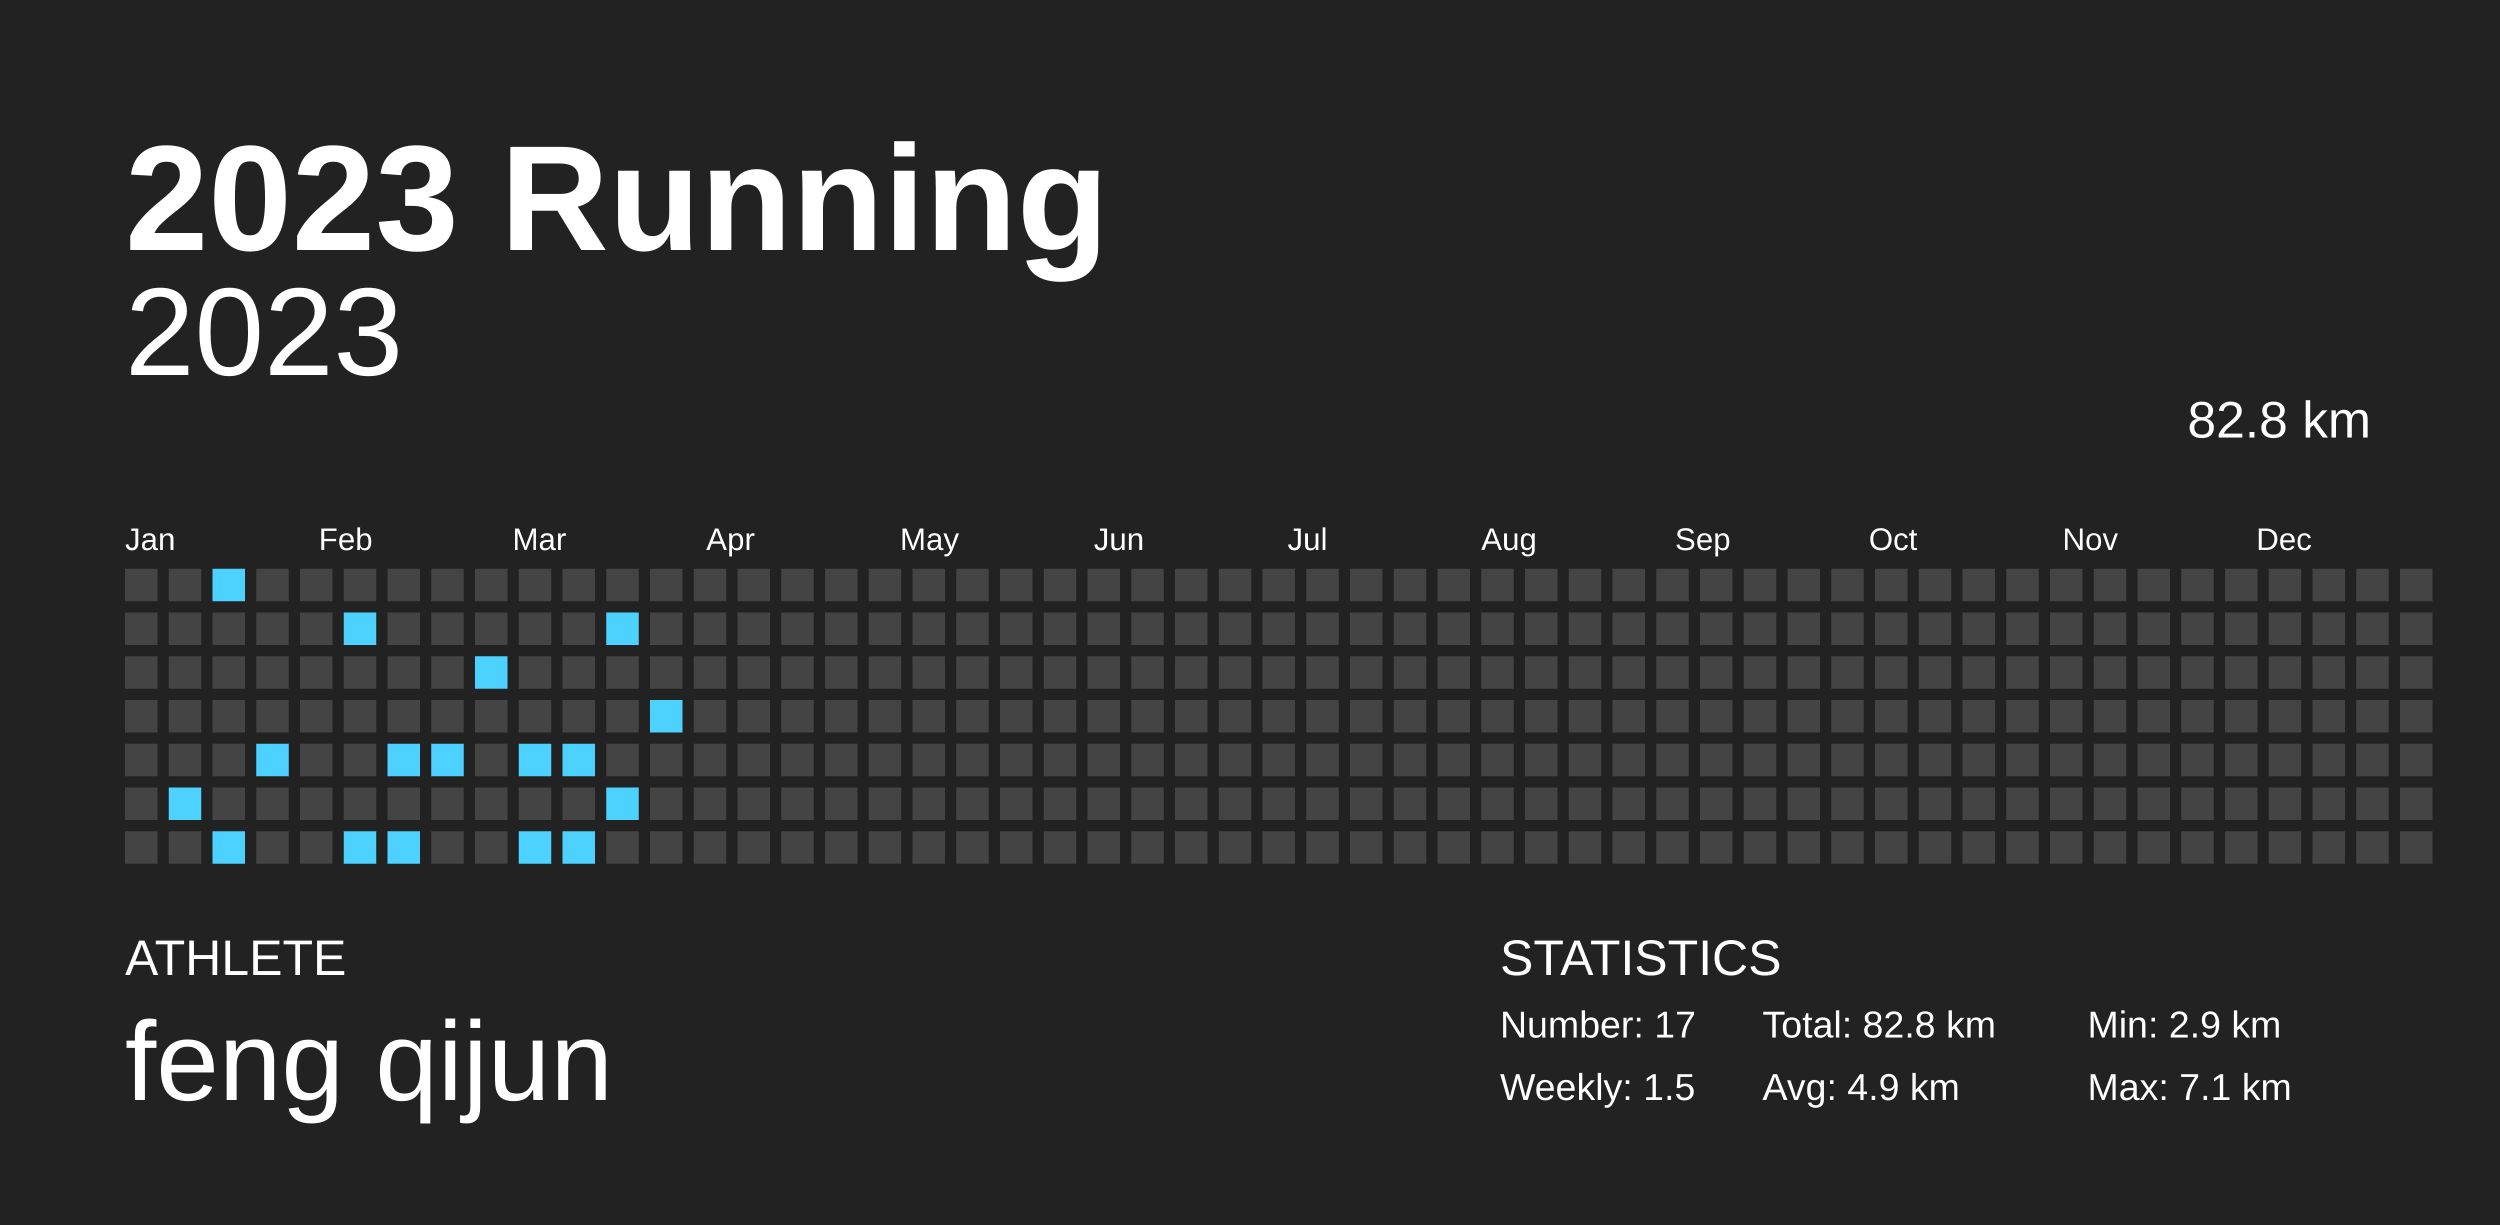
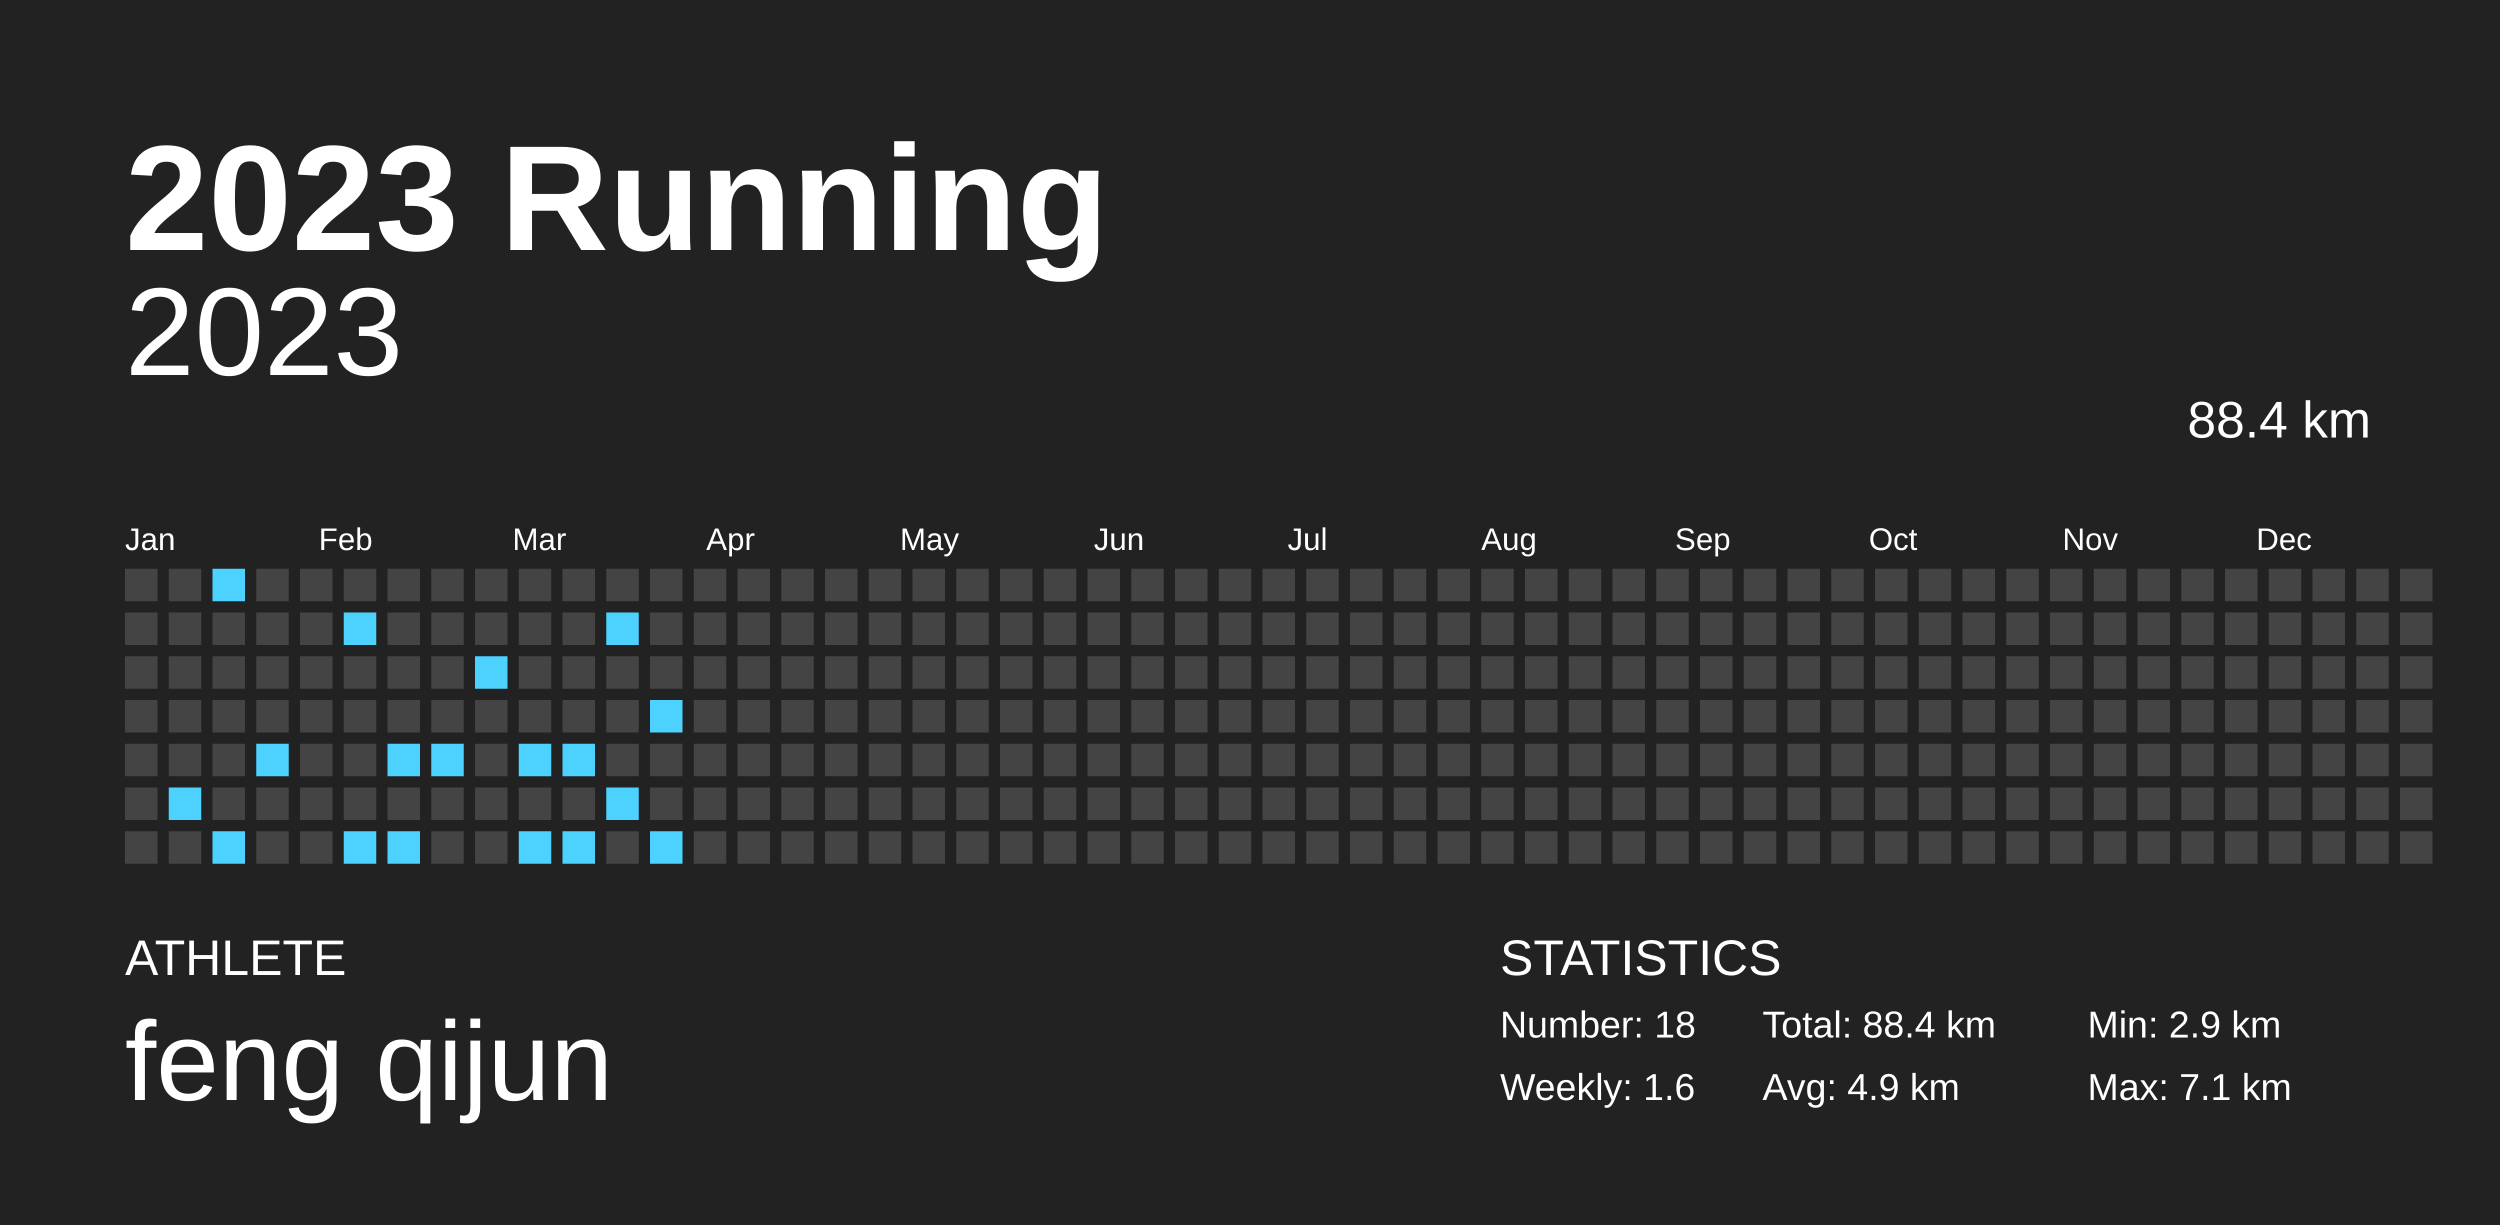
<svg xmlns="http://www.w3.org/2000/svg" baseProfile="full" height="98mm" version="1.1" viewBox="0,0,200,98" width="200mm">
  <defs />
  <rect fill="#222222" height="98" width="200" x="0" y="0" />
  <text fill="#FFFFFF" style="font-size:12px; font-family:Arial; font-weight:bold;" x="10" y="20">2023 Running</text>
  <text fill="#FFFFFF" style="font-size:4px; font-family:Arial" x="10" y="78">ATHLETE</text>
  <text fill="#FFFFFF" style="font-size:9px; font-family:Arial" x="10" y="88">feng qijun</text>
  <text fill="#FFFFFF" style="font-size:4px; font-family:Arial" x="120" y="78">STATISTICS</text>
-   <text fill="#FFFFFF" style="font-size:3px; font-family:Arial" x="120" y="83">Number: 17</text>
-   <text fill="#FFFFFF" style="font-size:3px; font-family:Arial" x="120" y="88">Weekly: 1.5</text>
-   <text fill="#FFFFFF" style="font-size:3px; font-family:Arial" x="141" y="83">Total: 82.8 km</text>
+   <text fill="#FFFFFF" style="font-size:3px; font-family:Arial" x="120" y="83">Number: 18</text>
+   <text fill="#FFFFFF" style="font-size:3px; font-family:Arial" x="120" y="88">Weekly: 1.6</text>
+   <text fill="#FFFFFF" style="font-size:3px; font-family:Arial" x="141" y="83">Total: 88.4 km</text>
  <text fill="#FFFFFF" style="font-size:3px; font-family:Arial" x="141" y="88">Avg: 4.9 km</text>
  <text fill="#FFFFFF" style="font-size:3px; font-family:Arial" x="167" y="83">Min: 2.9 km</text>
  <text fill="#FFFFFF" style="font-size:3px; font-family:Arial" x="167" y="88">Max: 7.1 km</text>
  <text alignment-baseline="hanging" fill="#FFFFFF" style="font-size:10.0px; font-family:Arial;" x="10" y="30">2023</text>
-   <text alignment-baseline="hanging" fill="#FFFFFF" style="font-size:4.125px; font-family:Arial;" x="175" y="35">82.8 km</text>
+   <text alignment-baseline="hanging" fill="#FFFFFF" style="font-size:4.125px; font-family:Arial;" x="175" y="35">88.4 km</text>
  <text fill="#FFFFFF" style="font-size:2.5px; font-family:Arial" x="10.0" y="44">Jan</text>
  <text fill="#FFFFFF" style="font-size:2.5px; font-family:Arial" x="25.5" y="44">Feb</text>
  <text fill="#FFFFFF" style="font-size:2.5px; font-family:Arial" x="41.0" y="44">Mar</text>
  <text fill="#FFFFFF" style="font-size:2.5px; font-family:Arial" x="56.5" y="44">Apr</text>
  <text fill="#FFFFFF" style="font-size:2.5px; font-family:Arial" x="72.0" y="44">May</text>
  <text fill="#FFFFFF" style="font-size:2.5px; font-family:Arial" x="87.5" y="44">Jun</text>
  <text fill="#FFFFFF" style="font-size:2.5px; font-family:Arial" x="103.0" y="44">Jul</text>
  <text fill="#FFFFFF" style="font-size:2.5px; font-family:Arial" x="118.5" y="44">Aug</text>
  <text fill="#FFFFFF" style="font-size:2.5px; font-family:Arial" x="134.0" y="44">Sep</text>
  <text fill="#FFFFFF" style="font-size:2.5px; font-family:Arial" x="149.5" y="44">Oct</text>
  <text fill="#FFFFFF" style="font-size:2.5px; font-family:Arial" x="165.0" y="44">Nov</text>
  <text fill="#FFFFFF" style="font-size:2.5px; font-family:Arial" x="180.5" y="44">Dec</text>
  <rect fill="#444444" height="2.6" width="2.6" x="10.0" y="45.5" />
  <rect fill="#444444" height="2.6" width="2.6" x="10.0" y="49.0" />
  <rect fill="#444444" height="2.6" width="2.6" x="10.0" y="52.5" />
  <rect fill="#444444" height="2.6" width="2.6" x="10.0" y="56.0" />
  <rect fill="#444444" height="2.6" width="2.6" x="10.0" y="59.5" />
  <rect fill="#444444" height="2.6" width="2.6" x="10.0" y="63.0" />
  <rect fill="#444444" height="2.6" width="2.6" x="10.0" y="66.5" />
  <rect fill="#444444" height="2.6" width="2.6" x="13.5" y="45.5" />
  <rect fill="#444444" height="2.6" width="2.6" x="13.5" y="49.0" />
  <rect fill="#444444" height="2.6" width="2.6" x="13.5" y="52.5" />
  <rect fill="#444444" height="2.6" width="2.6" x="13.5" y="56.0" />
  <rect fill="#444444" height="2.6" width="2.6" x="13.5" y="59.5" />
  <rect fill="#4dd2ff" height="2.6" width="2.6" x="13.5" y="63.0" />
  <rect fill="#444444" height="2.6" width="2.6" x="13.5" y="66.5" />
  <rect fill="#4dd2ff" height="2.6" width="2.6" x="17.0" y="45.5" />
  <rect fill="#444444" height="2.6" width="2.6" x="17.0" y="49.0" />
  <rect fill="#444444" height="2.6" width="2.6" x="17.0" y="52.5" />
  <rect fill="#444444" height="2.6" width="2.6" x="17.0" y="56.0" />
  <rect fill="#444444" height="2.6" width="2.6" x="17.0" y="59.5" />
  <rect fill="#444444" height="2.6" width="2.6" x="17.0" y="63.0" />
  <rect fill="#4dd2ff" height="2.6" width="2.6" x="17.0" y="66.5" />
  <rect fill="#444444" height="2.6" width="2.6" x="20.5" y="45.5" />
  <rect fill="#444444" height="2.6" width="2.6" x="20.5" y="49.0" />
  <rect fill="#444444" height="2.6" width="2.6" x="20.5" y="52.5" />
  <rect fill="#444444" height="2.6" width="2.6" x="20.5" y="56.0" />
  <rect fill="#4dd2ff" height="2.6" width="2.6" x="20.5" y="59.5" />
  <rect fill="#444444" height="2.6" width="2.6" x="20.5" y="63.0" />
  <rect fill="#444444" height="2.6" width="2.6" x="20.5" y="66.5" />
  <rect fill="#444444" height="2.6" width="2.6" x="24.0" y="45.5" />
  <rect fill="#444444" height="2.6" width="2.6" x="24.0" y="49.0" />
  <rect fill="#444444" height="2.6" width="2.6" x="24.0" y="52.5" />
  <rect fill="#444444" height="2.6" width="2.6" x="24.0" y="56.0" />
  <rect fill="#444444" height="2.6" width="2.6" x="24.0" y="59.5" />
  <rect fill="#444444" height="2.6" width="2.6" x="24.0" y="63.0" />
  <rect fill="#444444" height="2.6" width="2.6" x="24.0" y="66.5" />
  <rect fill="#444444" height="2.6" width="2.6" x="27.5" y="45.5" />
  <rect fill="#4dd2ff" height="2.6" width="2.6" x="27.5" y="49.0" />
  <rect fill="#444444" height="2.6" width="2.6" x="27.5" y="52.5" />
  <rect fill="#444444" height="2.6" width="2.6" x="27.5" y="56.0" />
  <rect fill="#444444" height="2.6" width="2.6" x="27.5" y="59.5" />
  <rect fill="#444444" height="2.6" width="2.6" x="27.5" y="63.0" />
  <rect fill="#4dd2ff" height="2.6" width="2.6" x="27.5" y="66.5" />
  <rect fill="#444444" height="2.6" width="2.6" x="31.0" y="45.5" />
  <rect fill="#444444" height="2.6" width="2.6" x="31.0" y="49.0" />
  <rect fill="#444444" height="2.6" width="2.6" x="31.0" y="52.5" />
  <rect fill="#444444" height="2.6" width="2.6" x="31.0" y="56.0" />
  <rect fill="#4dd2ff" height="2.6" width="2.6" x="31.0" y="59.5" />
  <rect fill="#444444" height="2.6" width="2.6" x="31.0" y="63.0" />
  <rect fill="#4dd2ff" height="2.6" width="2.6" x="31.0" y="66.5" />
  <rect fill="#444444" height="2.6" width="2.6" x="34.5" y="45.5" />
  <rect fill="#444444" height="2.6" width="2.6" x="34.5" y="49.0" />
  <rect fill="#444444" height="2.6" width="2.6" x="34.5" y="52.5" />
  <rect fill="#444444" height="2.6" width="2.6" x="34.5" y="56.0" />
  <rect fill="#4dd2ff" height="2.6" width="2.6" x="34.5" y="59.5" />
  <rect fill="#444444" height="2.6" width="2.6" x="34.5" y="63.0" />
  <rect fill="#444444" height="2.6" width="2.6" x="34.5" y="66.5" />
  <rect fill="#444444" height="2.6" width="2.6" x="38.0" y="45.5" />
  <rect fill="#444444" height="2.6" width="2.6" x="38.0" y="49.0" />
  <rect fill="#4dd2ff" height="2.6" width="2.6" x="38.0" y="52.5" />
  <rect fill="#444444" height="2.6" width="2.6" x="38.0" y="56.0" />
  <rect fill="#444444" height="2.6" width="2.6" x="38.0" y="59.5" />
  <rect fill="#444444" height="2.6" width="2.6" x="38.0" y="63.0" />
  <rect fill="#444444" height="2.6" width="2.6" x="38.0" y="66.5" />
  <rect fill="#444444" height="2.6" width="2.6" x="41.5" y="45.5" />
  <rect fill="#444444" height="2.6" width="2.6" x="41.5" y="49.0" />
  <rect fill="#444444" height="2.6" width="2.6" x="41.5" y="52.5" />
  <rect fill="#444444" height="2.6" width="2.6" x="41.5" y="56.0" />
  <rect fill="#4dd2ff" height="2.6" width="2.6" x="41.5" y="59.5" />
  <rect fill="#444444" height="2.6" width="2.6" x="41.5" y="63.0" />
  <rect fill="#4dd2ff" height="2.6" width="2.6" x="41.5" y="66.5" />
  <rect fill="#444444" height="2.6" width="2.6" x="45.0" y="45.5" />
  <rect fill="#444444" height="2.6" width="2.6" x="45.0" y="49.0" />
  <rect fill="#444444" height="2.6" width="2.6" x="45.0" y="52.5" />
  <rect fill="#444444" height="2.6" width="2.6" x="45.0" y="56.0" />
  <rect fill="#4dd2ff" height="2.6" width="2.6" x="45.0" y="59.5" />
  <rect fill="#444444" height="2.6" width="2.6" x="45.0" y="63.0" />
  <rect fill="#4dd2ff" height="2.6" width="2.6" x="45.0" y="66.5" />
  <rect fill="#444444" height="2.6" width="2.6" x="48.5" y="45.5" />
  <rect fill="#4dd2ff" height="2.6" width="2.6" x="48.5" y="49.0" />
  <rect fill="#444444" height="2.6" width="2.6" x="48.5" y="52.5" />
  <rect fill="#444444" height="2.6" width="2.6" x="48.5" y="56.0" />
  <rect fill="#444444" height="2.6" width="2.6" x="48.5" y="59.5" />
  <rect fill="#4dd2ff" height="2.6" width="2.6" x="48.5" y="63.0" />
  <rect fill="#444444" height="2.6" width="2.6" x="48.5" y="66.5" />
  <rect fill="#444444" height="2.6" width="2.6" x="52.0" y="45.5" />
  <rect fill="#444444" height="2.6" width="2.6" x="52.0" y="49.0" />
  <rect fill="#444444" height="2.6" width="2.6" x="52.0" y="52.5" />
  <rect fill="#4dd2ff" height="2.6" width="2.6" x="52.0" y="56.0" />
  <rect fill="#444444" height="2.6" width="2.6" x="52.0" y="59.5" />
  <rect fill="#444444" height="2.6" width="2.6" x="52.0" y="63.0" />
-   <rect fill="#444444" height="2.6" width="2.6" x="52.0" y="66.5" />
+   <rect fill="#4dd2ff" height="2.6" width="2.6" x="52.0" y="66.5" />
  <rect fill="#444444" height="2.6" width="2.6" x="55.5" y="45.5" />
  <rect fill="#444444" height="2.6" width="2.6" x="55.5" y="49.0" />
  <rect fill="#444444" height="2.6" width="2.6" x="55.5" y="52.5" />
  <rect fill="#444444" height="2.6" width="2.6" x="55.5" y="56.0" />
  <rect fill="#444444" height="2.6" width="2.6" x="55.5" y="59.5" />
  <rect fill="#444444" height="2.6" width="2.6" x="55.5" y="63.0" />
  <rect fill="#444444" height="2.6" width="2.6" x="55.5" y="66.5" />
  <rect fill="#444444" height="2.6" width="2.6" x="59.0" y="45.5" />
  <rect fill="#444444" height="2.6" width="2.6" x="59.0" y="49.0" />
  <rect fill="#444444" height="2.6" width="2.6" x="59.0" y="52.5" />
  <rect fill="#444444" height="2.6" width="2.6" x="59.0" y="56.0" />
  <rect fill="#444444" height="2.6" width="2.6" x="59.0" y="59.5" />
  <rect fill="#444444" height="2.6" width="2.6" x="59.0" y="63.0" />
  <rect fill="#444444" height="2.6" width="2.6" x="59.0" y="66.5" />
  <rect fill="#444444" height="2.6" width="2.6" x="62.5" y="45.5" />
  <rect fill="#444444" height="2.6" width="2.6" x="62.5" y="49.0" />
  <rect fill="#444444" height="2.6" width="2.6" x="62.5" y="52.5" />
  <rect fill="#444444" height="2.6" width="2.6" x="62.5" y="56.0" />
  <rect fill="#444444" height="2.6" width="2.6" x="62.5" y="59.5" />
  <rect fill="#444444" height="2.6" width="2.6" x="62.5" y="63.0" />
  <rect fill="#444444" height="2.6" width="2.6" x="62.5" y="66.5" />
  <rect fill="#444444" height="2.6" width="2.6" x="66.0" y="45.5" />
  <rect fill="#444444" height="2.6" width="2.6" x="66.0" y="49.0" />
  <rect fill="#444444" height="2.6" width="2.6" x="66.0" y="52.5" />
  <rect fill="#444444" height="2.6" width="2.6" x="66.0" y="56.0" />
  <rect fill="#444444" height="2.6" width="2.6" x="66.0" y="59.5" />
  <rect fill="#444444" height="2.6" width="2.6" x="66.0" y="63.0" />
  <rect fill="#444444" height="2.6" width="2.6" x="66.0" y="66.5" />
  <rect fill="#444444" height="2.6" width="2.6" x="69.5" y="45.5" />
  <rect fill="#444444" height="2.6" width="2.6" x="69.5" y="49.0" />
  <rect fill="#444444" height="2.6" width="2.6" x="69.5" y="52.5" />
  <rect fill="#444444" height="2.6" width="2.6" x="69.5" y="56.0" />
  <rect fill="#444444" height="2.6" width="2.6" x="69.5" y="59.5" />
  <rect fill="#444444" height="2.6" width="2.6" x="69.5" y="63.0" />
  <rect fill="#444444" height="2.6" width="2.6" x="69.5" y="66.5" />
  <rect fill="#444444" height="2.6" width="2.6" x="73.0" y="45.5" />
  <rect fill="#444444" height="2.6" width="2.6" x="73.0" y="49.0" />
  <rect fill="#444444" height="2.6" width="2.6" x="73.0" y="52.5" />
  <rect fill="#444444" height="2.6" width="2.6" x="73.0" y="56.0" />
  <rect fill="#444444" height="2.6" width="2.6" x="73.0" y="59.5" />
  <rect fill="#444444" height="2.6" width="2.6" x="73.0" y="63.0" />
  <rect fill="#444444" height="2.6" width="2.6" x="73.0" y="66.5" />
  <rect fill="#444444" height="2.6" width="2.6" x="76.5" y="45.5" />
  <rect fill="#444444" height="2.6" width="2.6" x="76.5" y="49.0" />
  <rect fill="#444444" height="2.6" width="2.6" x="76.5" y="52.5" />
  <rect fill="#444444" height="2.6" width="2.6" x="76.5" y="56.0" />
  <rect fill="#444444" height="2.6" width="2.6" x="76.5" y="59.5" />
  <rect fill="#444444" height="2.6" width="2.6" x="76.5" y="63.0" />
  <rect fill="#444444" height="2.6" width="2.6" x="76.5" y="66.5" />
  <rect fill="#444444" height="2.6" width="2.6" x="80.0" y="45.5" />
  <rect fill="#444444" height="2.6" width="2.6" x="80.0" y="49.0" />
  <rect fill="#444444" height="2.6" width="2.6" x="80.0" y="52.5" />
  <rect fill="#444444" height="2.6" width="2.6" x="80.0" y="56.0" />
  <rect fill="#444444" height="2.6" width="2.6" x="80.0" y="59.5" />
  <rect fill="#444444" height="2.6" width="2.6" x="80.0" y="63.0" />
  <rect fill="#444444" height="2.6" width="2.6" x="80.0" y="66.5" />
  <rect fill="#444444" height="2.6" width="2.6" x="83.5" y="45.5" />
  <rect fill="#444444" height="2.6" width="2.6" x="83.5" y="49.0" />
  <rect fill="#444444" height="2.6" width="2.6" x="83.5" y="52.5" />
  <rect fill="#444444" height="2.6" width="2.6" x="83.5" y="56.0" />
  <rect fill="#444444" height="2.6" width="2.6" x="83.5" y="59.5" />
  <rect fill="#444444" height="2.6" width="2.6" x="83.5" y="63.0" />
  <rect fill="#444444" height="2.6" width="2.6" x="83.5" y="66.5" />
  <rect fill="#444444" height="2.6" width="2.6" x="87.0" y="45.5" />
  <rect fill="#444444" height="2.6" width="2.6" x="87.0" y="49.0" />
  <rect fill="#444444" height="2.6" width="2.6" x="87.0" y="52.5" />
  <rect fill="#444444" height="2.6" width="2.6" x="87.0" y="56.0" />
  <rect fill="#444444" height="2.6" width="2.6" x="87.0" y="59.5" />
  <rect fill="#444444" height="2.6" width="2.6" x="87.0" y="63.0" />
  <rect fill="#444444" height="2.6" width="2.6" x="87.0" y="66.5" />
  <rect fill="#444444" height="2.6" width="2.6" x="90.5" y="45.5" />
  <rect fill="#444444" height="2.6" width="2.6" x="90.5" y="49.0" />
  <rect fill="#444444" height="2.6" width="2.6" x="90.5" y="52.5" />
  <rect fill="#444444" height="2.6" width="2.6" x="90.5" y="56.0" />
  <rect fill="#444444" height="2.6" width="2.6" x="90.5" y="59.5" />
  <rect fill="#444444" height="2.6" width="2.6" x="90.5" y="63.0" />
  <rect fill="#444444" height="2.6" width="2.6" x="90.5" y="66.5" />
  <rect fill="#444444" height="2.6" width="2.6" x="94.0" y="45.5" />
  <rect fill="#444444" height="2.6" width="2.6" x="94.0" y="49.0" />
  <rect fill="#444444" height="2.6" width="2.6" x="94.0" y="52.5" />
  <rect fill="#444444" height="2.6" width="2.6" x="94.0" y="56.0" />
  <rect fill="#444444" height="2.6" width="2.6" x="94.0" y="59.5" />
  <rect fill="#444444" height="2.6" width="2.6" x="94.0" y="63.0" />
  <rect fill="#444444" height="2.6" width="2.6" x="94.0" y="66.5" />
  <rect fill="#444444" height="2.6" width="2.6" x="97.5" y="45.5" />
  <rect fill="#444444" height="2.6" width="2.6" x="97.5" y="49.0" />
  <rect fill="#444444" height="2.6" width="2.6" x="97.5" y="52.5" />
  <rect fill="#444444" height="2.6" width="2.6" x="97.5" y="56.0" />
  <rect fill="#444444" height="2.6" width="2.6" x="97.5" y="59.5" />
  <rect fill="#444444" height="2.6" width="2.6" x="97.5" y="63.0" />
  <rect fill="#444444" height="2.6" width="2.6" x="97.5" y="66.5" />
  <rect fill="#444444" height="2.6" width="2.6" x="101.0" y="45.5" />
  <rect fill="#444444" height="2.6" width="2.6" x="101.0" y="49.0" />
  <rect fill="#444444" height="2.6" width="2.6" x="101.0" y="52.5" />
  <rect fill="#444444" height="2.6" width="2.6" x="101.0" y="56.0" />
  <rect fill="#444444" height="2.6" width="2.6" x="101.0" y="59.5" />
  <rect fill="#444444" height="2.6" width="2.6" x="101.0" y="63.0" />
  <rect fill="#444444" height="2.6" width="2.6" x="101.0" y="66.5" />
  <rect fill="#444444" height="2.6" width="2.6" x="104.5" y="45.5" />
  <rect fill="#444444" height="2.6" width="2.6" x="104.5" y="49.0" />
  <rect fill="#444444" height="2.6" width="2.6" x="104.5" y="52.5" />
  <rect fill="#444444" height="2.6" width="2.6" x="104.5" y="56.0" />
  <rect fill="#444444" height="2.6" width="2.6" x="104.5" y="59.5" />
  <rect fill="#444444" height="2.6" width="2.6" x="104.5" y="63.0" />
  <rect fill="#444444" height="2.6" width="2.6" x="104.5" y="66.5" />
  <rect fill="#444444" height="2.6" width="2.6" x="108.0" y="45.5" />
  <rect fill="#444444" height="2.6" width="2.6" x="108.0" y="49.0" />
  <rect fill="#444444" height="2.6" width="2.6" x="108.0" y="52.5" />
  <rect fill="#444444" height="2.6" width="2.6" x="108.0" y="56.0" />
  <rect fill="#444444" height="2.6" width="2.6" x="108.0" y="59.5" />
  <rect fill="#444444" height="2.6" width="2.6" x="108.0" y="63.0" />
  <rect fill="#444444" height="2.6" width="2.6" x="108.0" y="66.5" />
  <rect fill="#444444" height="2.6" width="2.6" x="111.5" y="45.5" />
  <rect fill="#444444" height="2.6" width="2.6" x="111.5" y="49.0" />
  <rect fill="#444444" height="2.6" width="2.6" x="111.5" y="52.5" />
  <rect fill="#444444" height="2.6" width="2.6" x="111.5" y="56.0" />
  <rect fill="#444444" height="2.6" width="2.6" x="111.5" y="59.5" />
  <rect fill="#444444" height="2.6" width="2.6" x="111.5" y="63.0" />
  <rect fill="#444444" height="2.6" width="2.6" x="111.5" y="66.5" />
  <rect fill="#444444" height="2.6" width="2.6" x="115.0" y="45.5" />
  <rect fill="#444444" height="2.6" width="2.6" x="115.0" y="49.0" />
  <rect fill="#444444" height="2.6" width="2.6" x="115.0" y="52.5" />
  <rect fill="#444444" height="2.6" width="2.6" x="115.0" y="56.0" />
  <rect fill="#444444" height="2.6" width="2.6" x="115.0" y="59.5" />
  <rect fill="#444444" height="2.6" width="2.6" x="115.0" y="63.0" />
  <rect fill="#444444" height="2.6" width="2.6" x="115.0" y="66.5" />
  <rect fill="#444444" height="2.6" width="2.6" x="118.5" y="45.5" />
  <rect fill="#444444" height="2.6" width="2.6" x="118.5" y="49.0" />
  <rect fill="#444444" height="2.6" width="2.6" x="118.5" y="52.5" />
  <rect fill="#444444" height="2.6" width="2.6" x="118.5" y="56.0" />
  <rect fill="#444444" height="2.6" width="2.6" x="118.5" y="59.5" />
  <rect fill="#444444" height="2.6" width="2.6" x="118.5" y="63.0" />
  <rect fill="#444444" height="2.6" width="2.6" x="118.5" y="66.5" />
  <rect fill="#444444" height="2.6" width="2.6" x="122.0" y="45.5" />
  <rect fill="#444444" height="2.6" width="2.6" x="122.0" y="49.0" />
  <rect fill="#444444" height="2.6" width="2.6" x="122.0" y="52.5" />
  <rect fill="#444444" height="2.6" width="2.6" x="122.0" y="56.0" />
  <rect fill="#444444" height="2.6" width="2.6" x="122.0" y="59.5" />
  <rect fill="#444444" height="2.6" width="2.6" x="122.0" y="63.0" />
  <rect fill="#444444" height="2.6" width="2.6" x="122.0" y="66.5" />
  <rect fill="#444444" height="2.6" width="2.6" x="125.5" y="45.5" />
  <rect fill="#444444" height="2.6" width="2.6" x="125.5" y="49.0" />
  <rect fill="#444444" height="2.6" width="2.6" x="125.5" y="52.5" />
  <rect fill="#444444" height="2.6" width="2.6" x="125.5" y="56.0" />
  <rect fill="#444444" height="2.6" width="2.6" x="125.5" y="59.5" />
  <rect fill="#444444" height="2.6" width="2.6" x="125.5" y="63.0" />
  <rect fill="#444444" height="2.6" width="2.6" x="125.5" y="66.5" />
  <rect fill="#444444" height="2.6" width="2.6" x="129.0" y="45.5" />
  <rect fill="#444444" height="2.6" width="2.6" x="129.0" y="49.0" />
  <rect fill="#444444" height="2.6" width="2.6" x="129.0" y="52.5" />
  <rect fill="#444444" height="2.6" width="2.6" x="129.0" y="56.0" />
  <rect fill="#444444" height="2.6" width="2.6" x="129.0" y="59.5" />
  <rect fill="#444444" height="2.6" width="2.6" x="129.0" y="63.0" />
  <rect fill="#444444" height="2.6" width="2.6" x="129.0" y="66.5" />
  <rect fill="#444444" height="2.6" width="2.6" x="132.5" y="45.5" />
  <rect fill="#444444" height="2.6" width="2.6" x="132.5" y="49.0" />
  <rect fill="#444444" height="2.6" width="2.6" x="132.5" y="52.5" />
  <rect fill="#444444" height="2.6" width="2.6" x="132.5" y="56.0" />
  <rect fill="#444444" height="2.6" width="2.6" x="132.5" y="59.5" />
  <rect fill="#444444" height="2.6" width="2.6" x="132.5" y="63.0" />
  <rect fill="#444444" height="2.6" width="2.6" x="132.5" y="66.5" />
  <rect fill="#444444" height="2.6" width="2.6" x="136.0" y="45.5" />
  <rect fill="#444444" height="2.6" width="2.6" x="136.0" y="49.0" />
  <rect fill="#444444" height="2.6" width="2.6" x="136.0" y="52.5" />
  <rect fill="#444444" height="2.6" width="2.6" x="136.0" y="56.0" />
  <rect fill="#444444" height="2.6" width="2.6" x="136.0" y="59.5" />
  <rect fill="#444444" height="2.6" width="2.6" x="136.0" y="63.0" />
  <rect fill="#444444" height="2.6" width="2.6" x="136.0" y="66.5" />
  <rect fill="#444444" height="2.6" width="2.6" x="139.5" y="45.5" />
  <rect fill="#444444" height="2.6" width="2.6" x="139.5" y="49.0" />
  <rect fill="#444444" height="2.6" width="2.6" x="139.5" y="52.5" />
  <rect fill="#444444" height="2.6" width="2.6" x="139.5" y="56.0" />
  <rect fill="#444444" height="2.6" width="2.6" x="139.5" y="59.5" />
  <rect fill="#444444" height="2.6" width="2.6" x="139.5" y="63.0" />
  <rect fill="#444444" height="2.6" width="2.6" x="139.5" y="66.5" />
  <rect fill="#444444" height="2.6" width="2.6" x="143.0" y="45.5" />
  <rect fill="#444444" height="2.6" width="2.6" x="143.0" y="49.0" />
  <rect fill="#444444" height="2.6" width="2.6" x="143.0" y="52.5" />
  <rect fill="#444444" height="2.6" width="2.6" x="143.0" y="56.0" />
  <rect fill="#444444" height="2.6" width="2.6" x="143.0" y="59.5" />
  <rect fill="#444444" height="2.6" width="2.6" x="143.0" y="63.0" />
  <rect fill="#444444" height="2.6" width="2.6" x="143.0" y="66.5" />
  <rect fill="#444444" height="2.6" width="2.6" x="146.5" y="45.5" />
  <rect fill="#444444" height="2.6" width="2.6" x="146.5" y="49.0" />
  <rect fill="#444444" height="2.6" width="2.6" x="146.5" y="52.5" />
  <rect fill="#444444" height="2.6" width="2.6" x="146.5" y="56.0" />
  <rect fill="#444444" height="2.6" width="2.6" x="146.5" y="59.5" />
  <rect fill="#444444" height="2.6" width="2.6" x="146.5" y="63.0" />
  <rect fill="#444444" height="2.6" width="2.6" x="146.5" y="66.5" />
  <rect fill="#444444" height="2.6" width="2.6" x="150.0" y="45.5" />
  <rect fill="#444444" height="2.6" width="2.6" x="150.0" y="49.0" />
  <rect fill="#444444" height="2.6" width="2.6" x="150.0" y="52.5" />
  <rect fill="#444444" height="2.6" width="2.6" x="150.0" y="56.0" />
  <rect fill="#444444" height="2.6" width="2.6" x="150.0" y="59.5" />
  <rect fill="#444444" height="2.6" width="2.6" x="150.0" y="63.0" />
  <rect fill="#444444" height="2.6" width="2.6" x="150.0" y="66.5" />
  <rect fill="#444444" height="2.6" width="2.6" x="153.5" y="45.5" />
  <rect fill="#444444" height="2.6" width="2.6" x="153.5" y="49.0" />
  <rect fill="#444444" height="2.6" width="2.6" x="153.5" y="52.5" />
  <rect fill="#444444" height="2.6" width="2.6" x="153.5" y="56.0" />
  <rect fill="#444444" height="2.6" width="2.6" x="153.5" y="59.5" />
  <rect fill="#444444" height="2.6" width="2.6" x="153.5" y="63.0" />
  <rect fill="#444444" height="2.6" width="2.6" x="153.5" y="66.5" />
  <rect fill="#444444" height="2.6" width="2.6" x="157.0" y="45.5" />
  <rect fill="#444444" height="2.6" width="2.6" x="157.0" y="49.0" />
  <rect fill="#444444" height="2.6" width="2.6" x="157.0" y="52.5" />
  <rect fill="#444444" height="2.6" width="2.6" x="157.0" y="56.0" />
  <rect fill="#444444" height="2.6" width="2.6" x="157.0" y="59.5" />
  <rect fill="#444444" height="2.6" width="2.6" x="157.0" y="63.0" />
  <rect fill="#444444" height="2.6" width="2.6" x="157.0" y="66.5" />
  <rect fill="#444444" height="2.6" width="2.6" x="160.5" y="45.5" />
  <rect fill="#444444" height="2.6" width="2.6" x="160.5" y="49.0" />
  <rect fill="#444444" height="2.6" width="2.6" x="160.5" y="52.5" />
  <rect fill="#444444" height="2.6" width="2.6" x="160.5" y="56.0" />
  <rect fill="#444444" height="2.6" width="2.6" x="160.5" y="59.5" />
  <rect fill="#444444" height="2.6" width="2.6" x="160.5" y="63.0" />
  <rect fill="#444444" height="2.6" width="2.6" x="160.5" y="66.5" />
  <rect fill="#444444" height="2.6" width="2.6" x="164.0" y="45.5" />
  <rect fill="#444444" height="2.6" width="2.6" x="164.0" y="49.0" />
  <rect fill="#444444" height="2.6" width="2.6" x="164.0" y="52.5" />
  <rect fill="#444444" height="2.6" width="2.6" x="164.0" y="56.0" />
  <rect fill="#444444" height="2.6" width="2.6" x="164.0" y="59.5" />
  <rect fill="#444444" height="2.6" width="2.6" x="164.0" y="63.0" />
  <rect fill="#444444" height="2.6" width="2.6" x="164.0" y="66.5" />
  <rect fill="#444444" height="2.6" width="2.6" x="167.5" y="45.5" />
  <rect fill="#444444" height="2.6" width="2.6" x="167.5" y="49.0" />
  <rect fill="#444444" height="2.6" width="2.6" x="167.5" y="52.5" />
  <rect fill="#444444" height="2.6" width="2.6" x="167.5" y="56.0" />
  <rect fill="#444444" height="2.6" width="2.6" x="167.5" y="59.5" />
  <rect fill="#444444" height="2.6" width="2.6" x="167.5" y="63.0" />
  <rect fill="#444444" height="2.6" width="2.6" x="167.5" y="66.5" />
  <rect fill="#444444" height="2.6" width="2.6" x="171.0" y="45.5" />
  <rect fill="#444444" height="2.6" width="2.6" x="171.0" y="49.0" />
  <rect fill="#444444" height="2.6" width="2.6" x="171.0" y="52.5" />
  <rect fill="#444444" height="2.6" width="2.6" x="171.0" y="56.0" />
  <rect fill="#444444" height="2.6" width="2.6" x="171.0" y="59.5" />
  <rect fill="#444444" height="2.6" width="2.6" x="171.0" y="63.0" />
  <rect fill="#444444" height="2.6" width="2.6" x="171.0" y="66.5" />
  <rect fill="#444444" height="2.6" width="2.6" x="174.5" y="45.5" />
  <rect fill="#444444" height="2.6" width="2.6" x="174.5" y="49.0" />
  <rect fill="#444444" height="2.6" width="2.6" x="174.5" y="52.5" />
  <rect fill="#444444" height="2.6" width="2.6" x="174.5" y="56.0" />
  <rect fill="#444444" height="2.6" width="2.6" x="174.5" y="59.5" />
  <rect fill="#444444" height="2.6" width="2.6" x="174.5" y="63.0" />
  <rect fill="#444444" height="2.6" width="2.6" x="174.5" y="66.5" />
  <rect fill="#444444" height="2.6" width="2.6" x="178.0" y="45.5" />
  <rect fill="#444444" height="2.6" width="2.6" x="178.0" y="49.0" />
  <rect fill="#444444" height="2.6" width="2.6" x="178.0" y="52.5" />
  <rect fill="#444444" height="2.6" width="2.6" x="178.0" y="56.0" />
  <rect fill="#444444" height="2.6" width="2.6" x="178.0" y="59.5" />
  <rect fill="#444444" height="2.6" width="2.6" x="178.0" y="63.0" />
  <rect fill="#444444" height="2.6" width="2.6" x="178.0" y="66.5" />
  <rect fill="#444444" height="2.6" width="2.6" x="181.5" y="45.5" />
  <rect fill="#444444" height="2.6" width="2.6" x="181.5" y="49.0" />
  <rect fill="#444444" height="2.6" width="2.6" x="181.5" y="52.5" />
  <rect fill="#444444" height="2.6" width="2.6" x="181.5" y="56.0" />
  <rect fill="#444444" height="2.6" width="2.6" x="181.5" y="59.5" />
  <rect fill="#444444" height="2.6" width="2.6" x="181.5" y="63.0" />
  <rect fill="#444444" height="2.6" width="2.6" x="181.5" y="66.5" />
  <rect fill="#444444" height="2.6" width="2.6" x="185.0" y="45.5" />
  <rect fill="#444444" height="2.6" width="2.6" x="185.0" y="49.0" />
  <rect fill="#444444" height="2.6" width="2.6" x="185.0" y="52.5" />
  <rect fill="#444444" height="2.6" width="2.6" x="185.0" y="56.0" />
  <rect fill="#444444" height="2.6" width="2.6" x="185.0" y="59.5" />
  <rect fill="#444444" height="2.6" width="2.6" x="185.0" y="63.0" />
  <rect fill="#444444" height="2.6" width="2.6" x="185.0" y="66.5" />
  <rect fill="#444444" height="2.6" width="2.6" x="188.5" y="45.5" />
  <rect fill="#444444" height="2.6" width="2.6" x="188.5" y="49.0" />
  <rect fill="#444444" height="2.6" width="2.6" x="188.5" y="52.5" />
  <rect fill="#444444" height="2.6" width="2.6" x="188.5" y="56.0" />
  <rect fill="#444444" height="2.6" width="2.6" x="188.5" y="59.5" />
  <rect fill="#444444" height="2.6" width="2.6" x="188.5" y="63.0" />
  <rect fill="#444444" height="2.6" width="2.6" x="188.5" y="66.5" />
  <rect fill="#444444" height="2.6" width="2.6" x="192.0" y="45.5" />
  <rect fill="#444444" height="2.6" width="2.6" x="192.0" y="49.0" />
  <rect fill="#444444" height="2.6" width="2.6" x="192.0" y="52.5" />
  <rect fill="#444444" height="2.6" width="2.6" x="192.0" y="56.0" />
  <rect fill="#444444" height="2.6" width="2.6" x="192.0" y="59.5" />
  <rect fill="#444444" height="2.6" width="2.6" x="192.0" y="63.0" />
  <rect fill="#444444" height="2.6" width="2.6" x="192.0" y="66.5" />
</svg>
